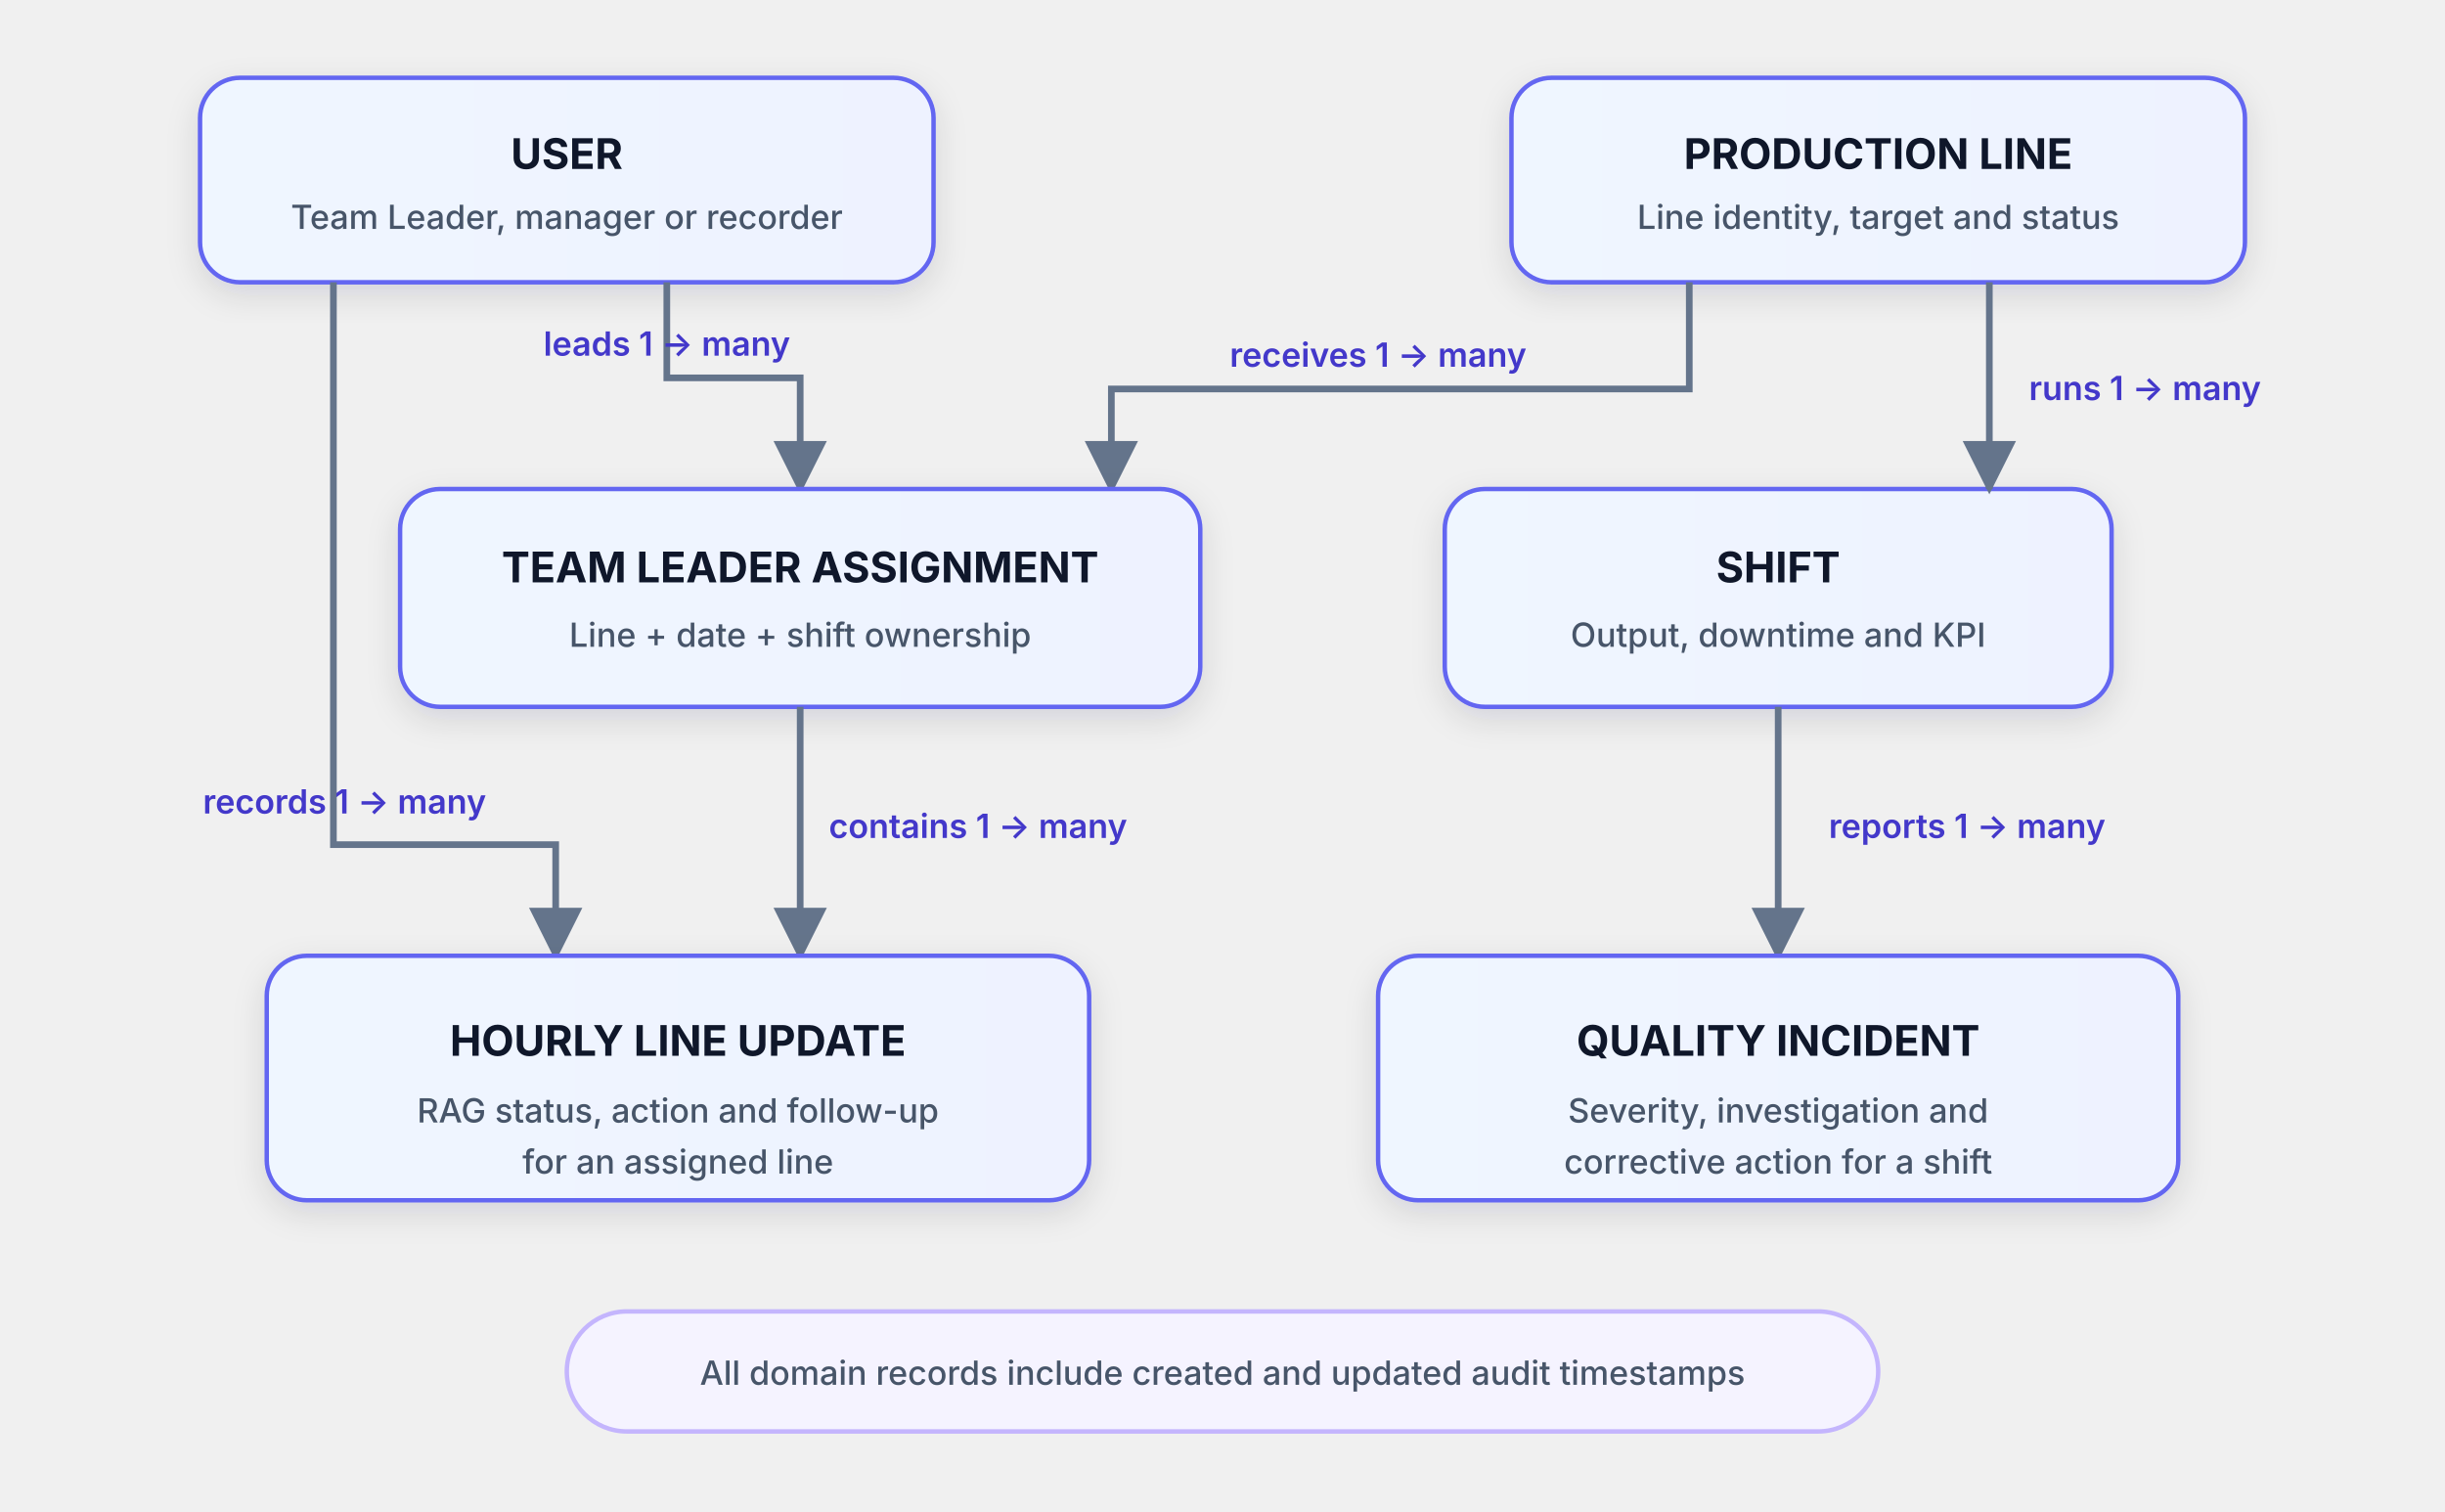
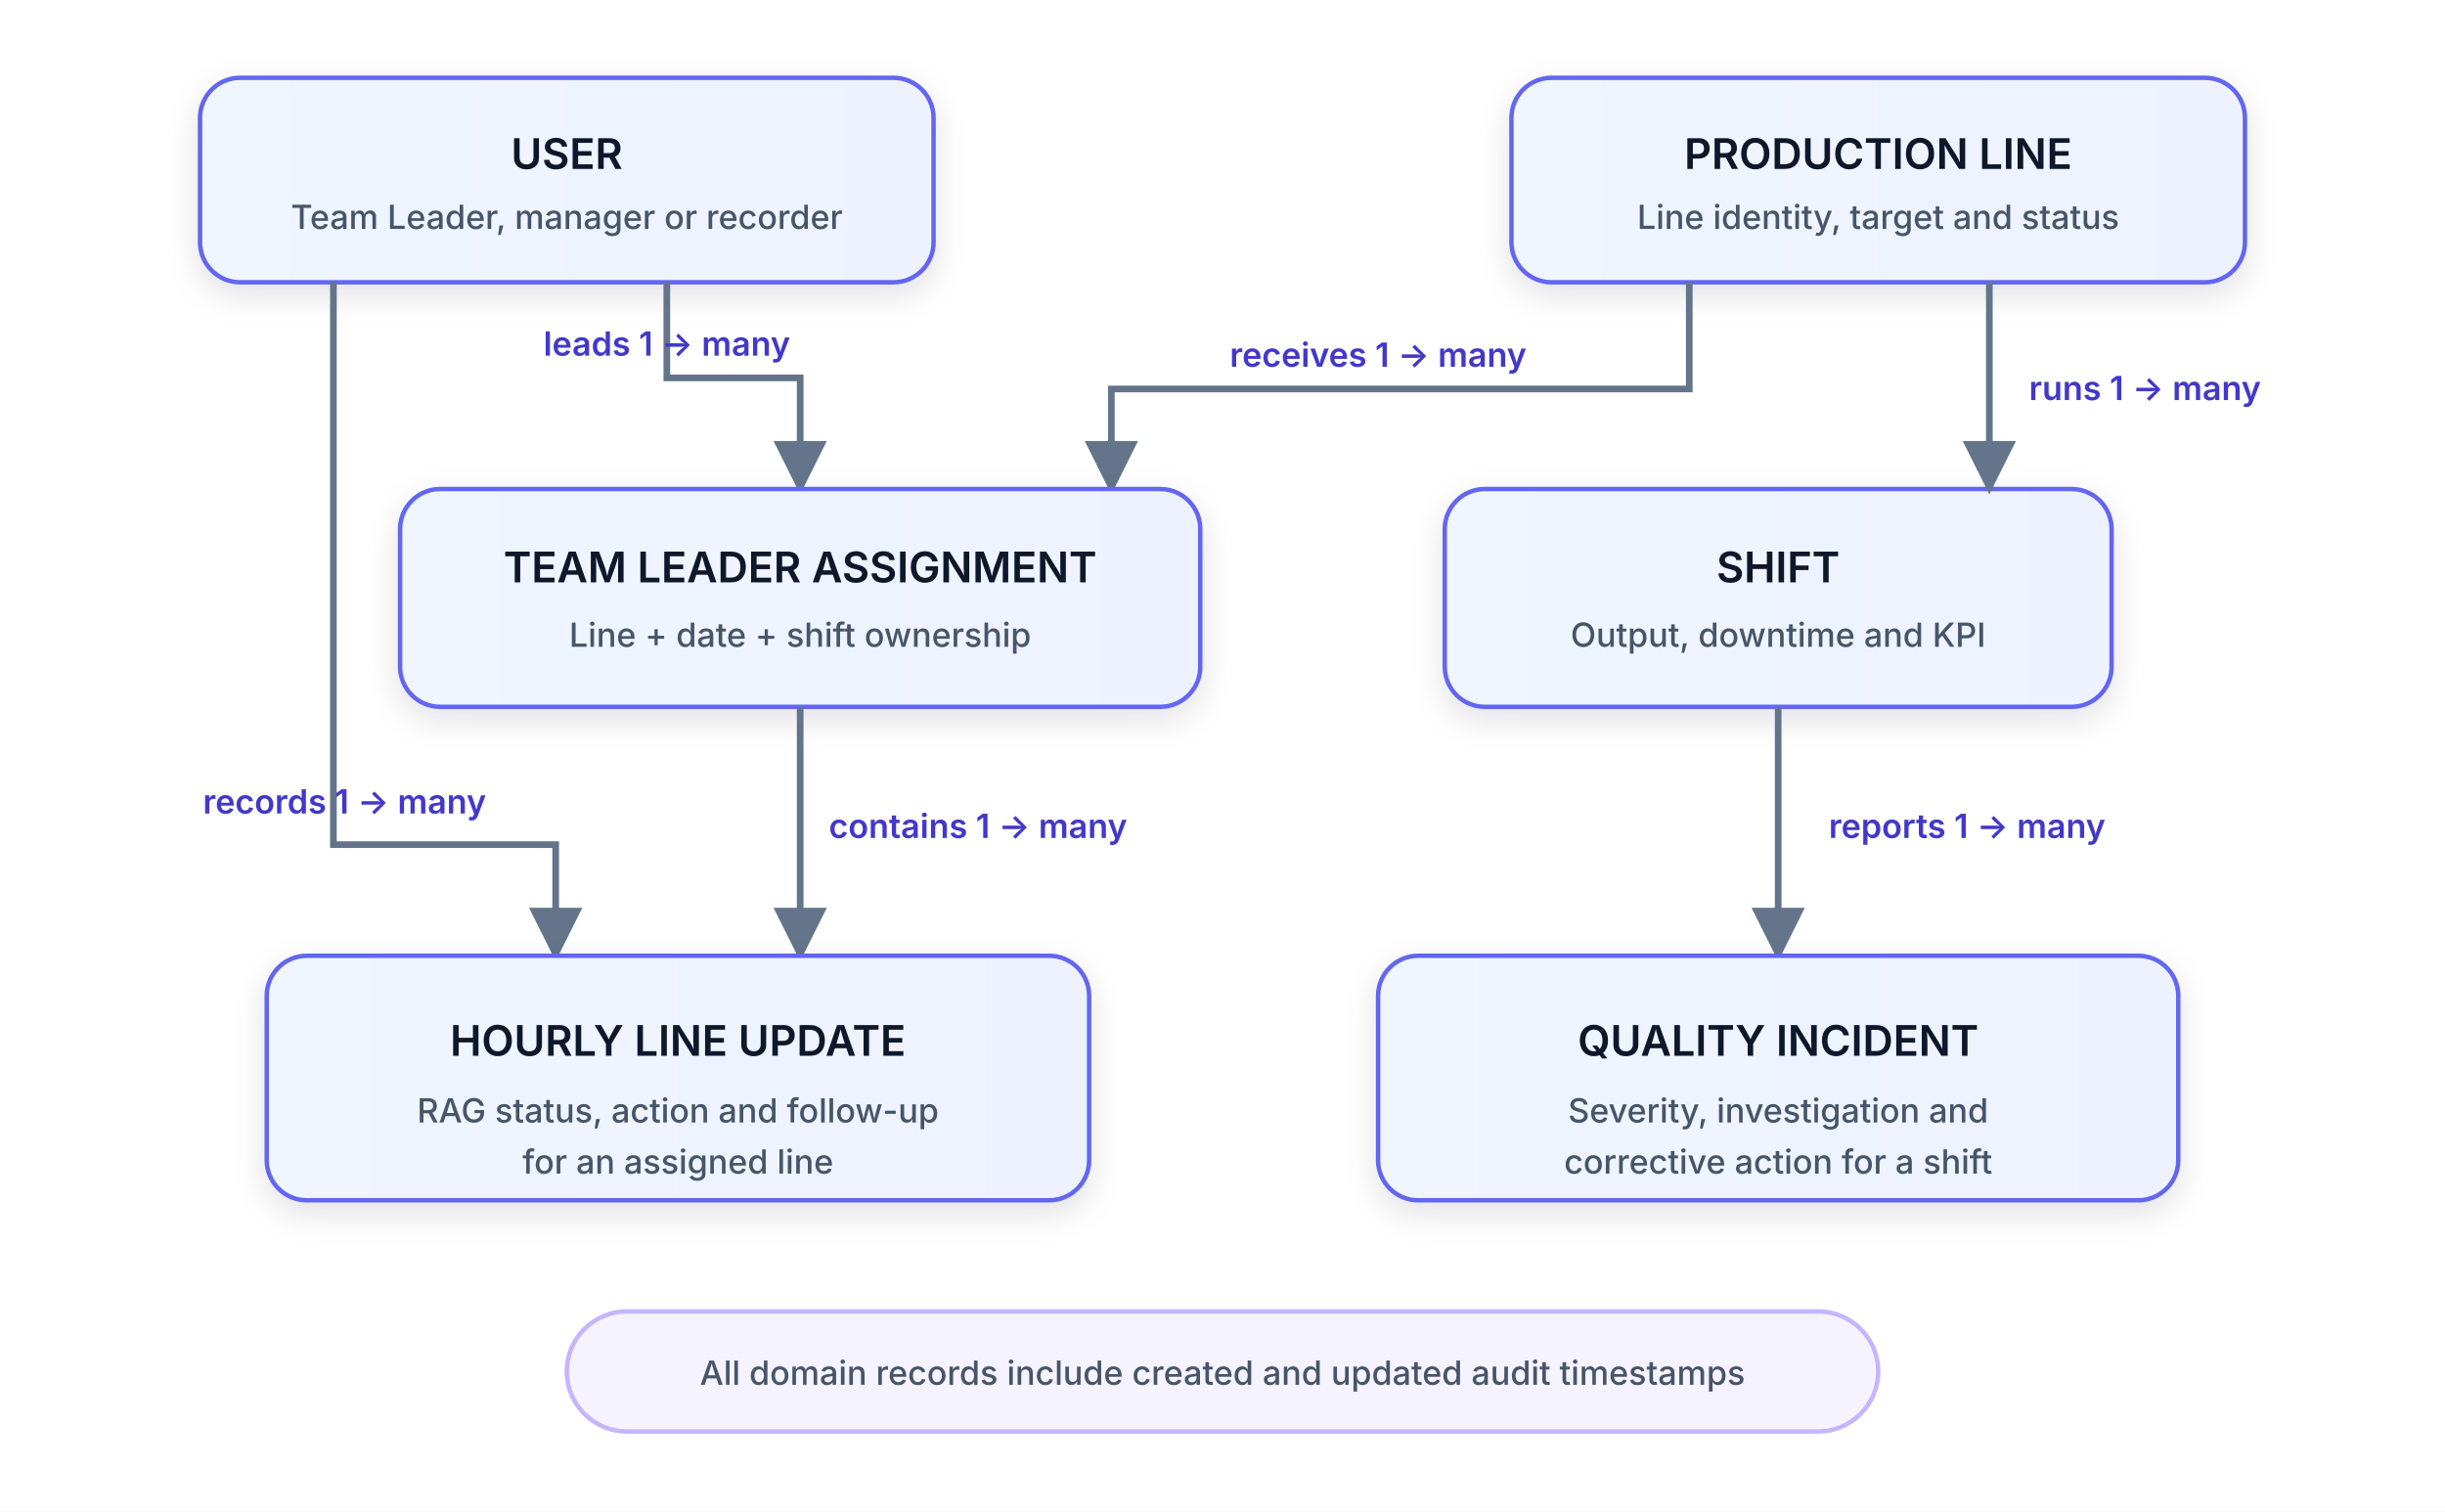
<svg xmlns="http://www.w3.org/2000/svg" viewBox="0 0 1100 680" role="img" aria-labelledby="title desc">
  <defs>
    <linearGradient id="primary" x1="0" x2="1">
      <stop offset="0" stop-color="#eff6ff" />
      <stop offset="1" stop-color="#eef2ff" />
    </linearGradient>
    <filter id="shadow" x="-20%" y="-20%" width="140%" height="140%">
      <feDropShadow dx="0" dy="5" stdDeviation="7" flood-color="#0f172a" flood-opacity=".12" />
    </filter>
    <marker id="arrow" viewBox="0 0 10 10" refX="9" refY="5" markerWidth="8" markerHeight="8" orient="auto">
      <path d="M0 0 L10 5 L0 10z" fill="#64748b" />
    </marker>
  </defs>
  <style>
    .node{fill:url(#primary);stroke:#6366f1;stroke-width:2;filter:url(#shadow)}
    .line{fill:none;stroke:#64748b;stroke-width:3;marker-end:url(#arrow)}
-     .label{font:650 19px system-ui,-apple-system,"Segoe UI",sans-serif;fill:#0f172a;text-anchor:middle}
+     .label{font:600 19px system-ui,-apple-system,"Segoe UI",sans-serif;fill:#0f172a;text-anchor:middle}
    .small{font:500 15px system-ui,-apple-system,"Segoe UI",sans-serif;fill:#475569;text-anchor:middle}
    .rel{font:600 15px system-ui,-apple-system,"Segoe UI",sans-serif;fill:#4338ca;text-anchor:middle}
  </style>
+   <rect width="1100" height="680" fill="#ffffff" />
  <rect class="node" x="90" y="35" width="330" height="92" rx="18" />
  <text class="label" x="255" y="76">USER</text>
  <text class="small" x="255" y="103">Team Leader, manager or recorder</text>
  <rect class="node" x="680" y="35" width="330" height="92" rx="18" />
  <text class="label" x="845" y="76">PRODUCTION LINE</text>
  <text class="small" x="845" y="103">Line identity, target and status</text>
  <path class="line" d="M300 127 V170 H360 V220" />
  <text class="rel" x="300" y="160">leads 1 → many</text>
  <path class="line" d="M760 127 V175 H500 V220" />
  <text class="rel" x="620" y="165">receives 1 → many</text>
  <rect class="node" x="180" y="220" width="360" height="98" rx="18" />
  <text class="label" x="360" y="262">TEAM LEADER ASSIGNMENT</text>
  <text class="small" x="360" y="291">Line + date + shift ownership</text>
  <rect class="node" x="650" y="220" width="300" height="98" rx="18" />
  <text class="label" x="800" y="262">SHIFT</text>
  <text class="small" x="800" y="291">Output, downtime and KPI</text>
  <path class="line" d="M360 318 V430" />
  <text class="rel" x="440" y="377">contains 1 → many</text>
  <path class="line" d="M800 318 V430" />
  <text class="rel" x="885" y="377">reports 1 → many</text>
  <path class="line" d="M150 127 V380 H250 V430" />
  <text class="rel" x="155" y="366">records 1 → many</text>
  <path class="line" d="M895 127 V220" />
  <text class="rel" x="965" y="180">runs 1 → many</text>
  <rect class="node" x="120" y="430" width="370" height="110" rx="18" />
  <text class="label" x="305" y="475">HOURLY LINE UPDATE</text>
  <text class="small" x="305" y="505">RAG status, action and follow-up</text>
  <text class="small" x="305" y="528">for an assigned line</text>
  <rect class="node" x="620" y="430" width="360" height="110" rx="18" />
  <text class="label" x="800" y="475">QUALITY INCIDENT</text>
  <text class="small" x="800" y="505">Severity, investigation and</text>
  <text class="small" x="800" y="528">corrective action for a shift</text>
  <rect x="255" y="590" width="590" height="54" rx="27" fill="#f5f3ff" stroke="#c4b5fd" stroke-width="2" />
  <text class="small" x="550" y="623">All domain records include created and updated audit timestamps</text>
</svg>
